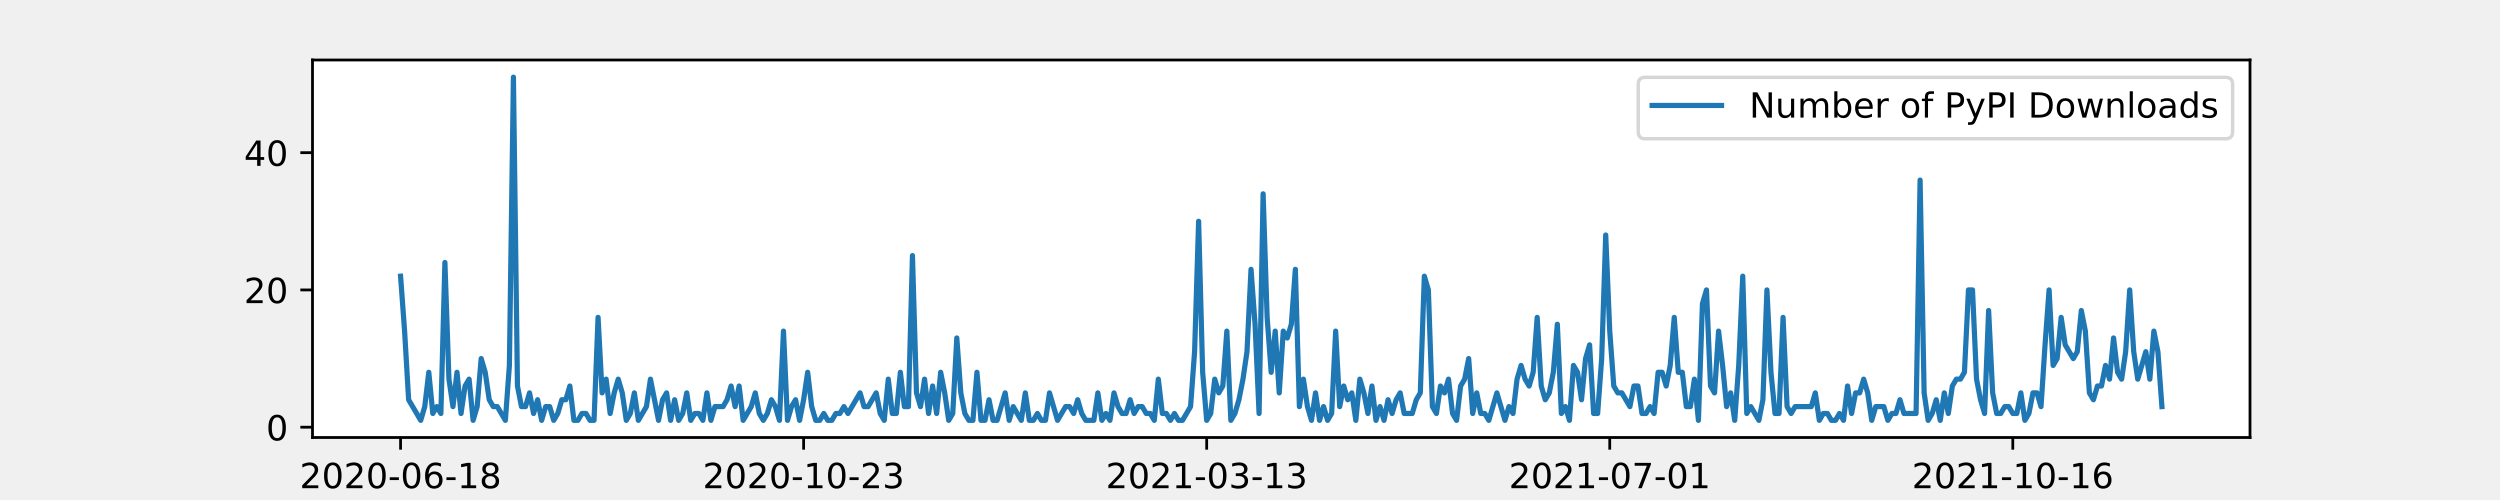
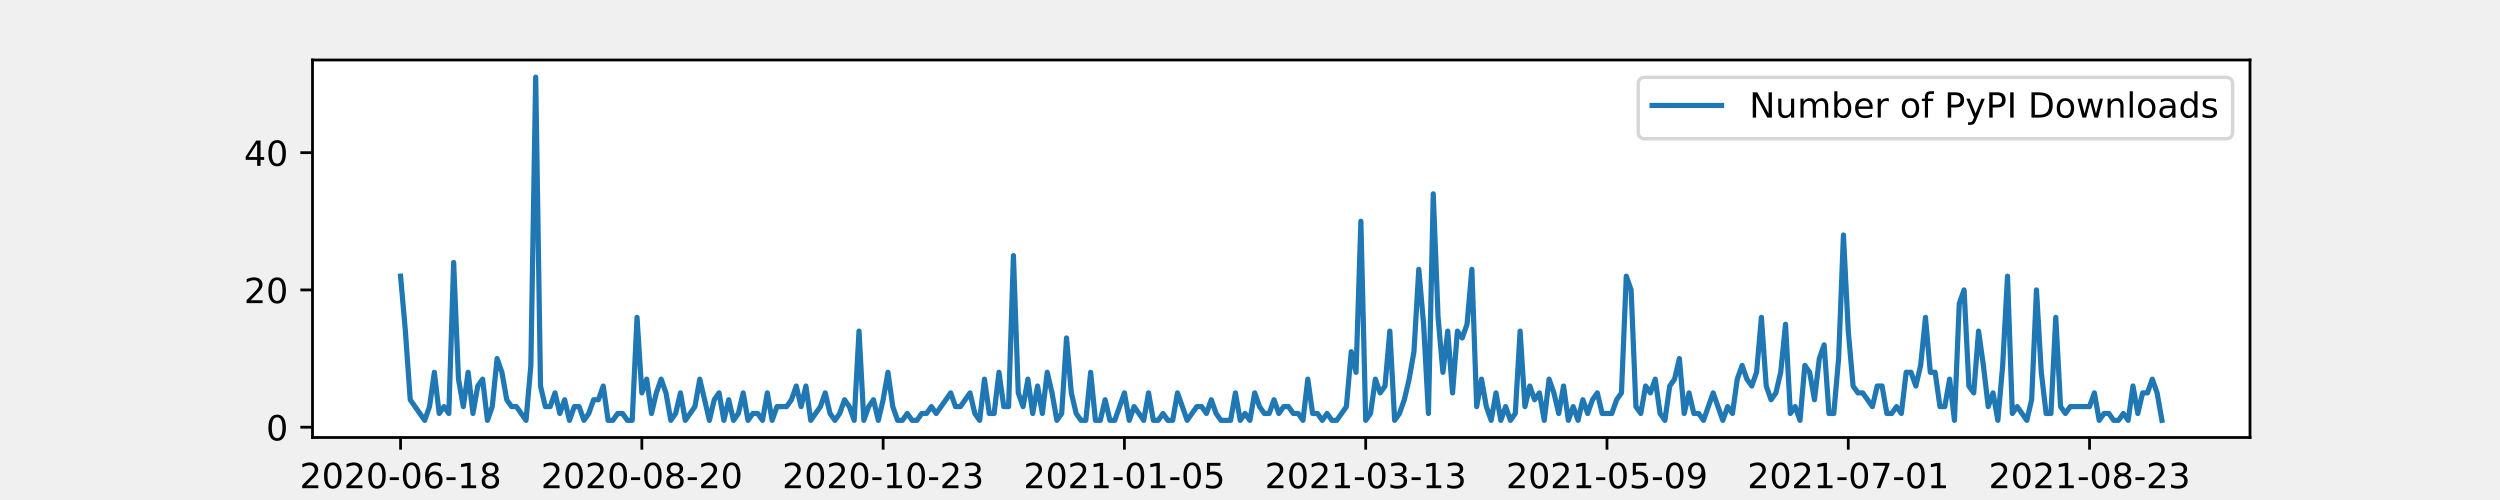
<svg xmlns="http://www.w3.org/2000/svg" xmlns:xlink="http://www.w3.org/1999/xlink" height="144pt" version="1.1" viewBox="0 0 720 144" width="720pt">
  <defs>
    <style type="text/css">*{stroke-linecap:butt;stroke-linejoin:round;}</style>
  </defs>
  <g id="figure_1">
    <g id="patch_1">
      <path d="M 0 144  L 720 144  L 720 0  L 0 0  z " style="fill:none;" />
    </g>
    <g id="axes_1">
      <g id="patch_2">
        <path d="M 90 126  L 648 126  L 648 17.28  L 90 17.28  z " style="fill:#ffffff;" />
      </g>
      <g id="matplotlib.axis_1">
        <g id="xtick_1">
          <g id="line2d_1">
            <defs>
-               <path d="M 0 0  L 0 3.5  " id="m36c67f2d7d" style="stroke:#000000;stroke-width:0.8;" />
+               <path d="M 0 0  L 0 3.5  " id="mcbcae4a09f" style="stroke:#000000;stroke-width:0.8;" />
            </defs>
            <g>
-               <use style="stroke:#000000;stroke-width:0.8;" x="115.364" xlink:href="#m36c67f2d7d" y="126" />
+               <use style="stroke:#000000;stroke-width:0.8;" x="115.364" xlink:href="#mcbcae4a09f" y="126" />
            </g>
          </g>
          <g id="text_1">
            <g transform="translate(86.30582 140.5984)scale(0.1 -0.1)">
              <defs>
                <path d="M 1228 531  L 3431 531  L 3431 0  L 469 0  L 469 531  Q 828 903 1448 1529  Q 2069 2156 2228 2338  Q 2531 2678 2651 2914  Q 2772 3150 2772 3378  Q 2772 3750 2511 3984  Q 2250 4219 1831 4219  Q 1534 4219 1204 4116  Q 875 4013 500 3803  L 500 4441  Q 881 4594 1212 4672  Q 1544 4750 1819 4750  Q 2544 4750 2975 4387  Q 3406 4025 3406 3419  Q 3406 3131 3298 2873  Q 3191 2616 2906 2266  Q 2828 2175 2409 1742  Q 1991 1309 1228 531  z " id="DejaVuSans-32" transform="scale(0.015625)" />
                <path d="M 2034 4250  Q 1547 4250 1301 3770  Q 1056 3291 1056 2328  Q 1056 1369 1301 889  Q 1547 409 2034 409  Q 2525 409 2770 889  Q 3016 1369 3016 2328  Q 3016 3291 2770 3770  Q 2525 4250 2034 4250  z M 2034 4750  Q 2819 4750 3233 4129  Q 3647 3509 3647 2328  Q 3647 1150 3233 529  Q 2819 -91 2034 -91  Q 1250 -91 836 529  Q 422 1150 422 2328  Q 422 3509 836 4129  Q 1250 4750 2034 4750  z " id="DejaVuSans-30" transform="scale(0.015625)" />
                <path d="M 313 2009  L 1997 2009  L 1997 1497  L 313 1497  L 313 2009  z " id="DejaVuSans-2d" transform="scale(0.015625)" />
                <path d="M 2113 2584  Q 1688 2584 1439 2293  Q 1191 2003 1191 1497  Q 1191 994 1439 701  Q 1688 409 2113 409  Q 2538 409 2786 701  Q 3034 994 3034 1497  Q 3034 2003 2786 2293  Q 2538 2584 2113 2584  z M 3366 4563  L 3366 3988  Q 3128 4100 2886 4159  Q 2644 4219 2406 4219  Q 1781 4219 1451 3797  Q 1122 3375 1075 2522  Q 1259 2794 1537 2939  Q 1816 3084 2150 3084  Q 2853 3084 3261 2657  Q 3669 2231 3669 1497  Q 3669 778 3244 343  Q 2819 -91 2113 -91  Q 1303 -91 875 529  Q 447 1150 447 2328  Q 447 3434 972 4092  Q 1497 4750 2381 4750  Q 2619 4750 2861 4703  Q 3103 4656 3366 4563  z " id="DejaVuSans-36" transform="scale(0.015625)" />
                <path d="M 794 531  L 1825 531  L 1825 4091  L 703 3866  L 703 4441  L 1819 4666  L 2450 4666  L 2450 531  L 3481 531  L 3481 0  L 794 0  L 794 531  z " id="DejaVuSans-31" transform="scale(0.015625)" />
                <path d="M 2034 2216  Q 1584 2216 1326 1975  Q 1069 1734 1069 1313  Q 1069 891 1326 650  Q 1584 409 2034 409  Q 2484 409 2743 651  Q 3003 894 3003 1313  Q 3003 1734 2745 1975  Q 2488 2216 2034 2216  z M 1403 2484  Q 997 2584 770 2862  Q 544 3141 544 3541  Q 544 4100 942 4425  Q 1341 4750 2034 4750  Q 2731 4750 3128 4425  Q 3525 4100 3525 3541  Q 3525 3141 3298 2862  Q 3072 2584 2669 2484  Q 3125 2378 3379 2068  Q 3634 1759 3634 1313  Q 3634 634 3220 271  Q 2806 -91 2034 -91  Q 1263 -91 848 271  Q 434 634 434 1313  Q 434 1759 690 2068  Q 947 2378 1403 2484  z M 1172 3481  Q 1172 3119 1398 2916  Q 1625 2713 2034 2713  Q 2441 2713 2670 2916  Q 2900 3119 2900 3481  Q 2900 3844 2670 4047  Q 2441 4250 2034 4250  Q 1625 4250 1398 4047  Q 1172 3844 1172 3481  z " id="DejaVuSans-38" transform="scale(0.015625)" />
              </defs>
              <use xlink:href="#DejaVuSans-32" />
              <use x="63.623" xlink:href="#DejaVuSans-30" />
              <use x="127.246" xlink:href="#DejaVuSans-32" />
              <use x="190.869" xlink:href="#DejaVuSans-30" />
              <use x="254.492" xlink:href="#DejaVuSans-2d" />
              <use x="290.576" xlink:href="#DejaVuSans-30" />
              <use x="354.199" xlink:href="#DejaVuSans-36" />
              <use x="417.822" xlink:href="#DejaVuSans-2d" />
              <use x="453.906" xlink:href="#DejaVuSans-31" />
              <use x="517.529" xlink:href="#DejaVuSans-38" />
            </g>
          </g>
        </g>
        <g id="xtick_2">
          <g id="line2d_2">
            <g>
-               <use style="stroke:#000000;stroke-width:0.8;" x="231.444" xlink:href="#m36c67f2d7d" y="126" />
+               <use style="stroke:#000000;stroke-width:0.8;" x="184.853" xlink:href="#mcbcae4a09f" y="126" />
            </g>
          </g>
          <g id="text_2">
-             <g transform="translate(202.3865 140.5984)scale(0.1 -0.1)">
+             <g transform="translate(155.7952 140.5984)scale(0.1 -0.1)">
+               <use xlink:href="#DejaVuSans-32" />
+               <use x="63.623" xlink:href="#DejaVuSans-30" />
+               <use x="127.246" xlink:href="#DejaVuSans-32" />
+               <use x="190.869" xlink:href="#DejaVuSans-30" />
+               <use x="254.492" xlink:href="#DejaVuSans-2d" />
+               <use x="290.576" xlink:href="#DejaVuSans-30" />
+               <use x="354.199" xlink:href="#DejaVuSans-38" />
+               <use x="417.822" xlink:href="#DejaVuSans-2d" />
+               <use x="453.906" xlink:href="#DejaVuSans-32" />
+               <use x="517.529" xlink:href="#DejaVuSans-30" />
+             </g>
+           </g>
+         </g>
+         <g id="xtick_3">
+           <g id="line2d_3">
+             <g>
+               <use style="stroke:#000000;stroke-width:0.8;" x="254.342" xlink:href="#mcbcae4a09f" y="126" />
+             </g>
+           </g>
+           <g id="text_3">
+             <g transform="translate(225.2847 140.5984)scale(0.1 -0.1)">
              <defs>
                <path d="M 2597 2516  Q 3050 2419 3304 2112  Q 3559 1806 3559 1356  Q 3559 666 3084 287  Q 2609 -91 1734 -91  Q 1441 -91 1130 -33  Q 819 25 488 141  L 488 750  Q 750 597 1062 519  Q 1375 441 1716 441  Q 2309 441 2620 675  Q 2931 909 2931 1356  Q 2931 1769 2642 2001  Q 2353 2234 1838 2234  L 1294 2234  L 1294 2753  L 1863 2753  Q 2328 2753 2575 2939  Q 2822 3125 2822 3475  Q 2822 3834 2567 4026  Q 2313 4219 1838 4219  Q 1578 4219 1281 4162  Q 984 4106 628 3988  L 628 4550  Q 988 4650 1302 4700  Q 1616 4750 1894 4750  Q 2613 4750 3031 4423  Q 3450 4097 3450 3541  Q 3450 3153 3228 2886  Q 3006 2619 2597 2516  z " id="DejaVuSans-33" transform="scale(0.015625)" />
              </defs>
              <use xlink:href="#DejaVuSans-32" />
              <use x="63.623" xlink:href="#DejaVuSans-30" />
              <use x="127.246" xlink:href="#DejaVuSans-32" />
              <use x="190.869" xlink:href="#DejaVuSans-30" />
              <use x="254.492" xlink:href="#DejaVuSans-2d" />
              <use x="290.576" xlink:href="#DejaVuSans-31" />
              <use x="354.199" xlink:href="#DejaVuSans-30" />
              <use x="417.822" xlink:href="#DejaVuSans-2d" />
              <use x="453.906" xlink:href="#DejaVuSans-32" />
              <use x="517.529" xlink:href="#DejaVuSans-33" />
            </g>
          </g>
        </g>
-         <g id="xtick_3">
-           <g id="line2d_3">
-             <g>
-               <use style="stroke:#000000;stroke-width:0.8;" x="347.525" xlink:href="#m36c67f2d7d" y="126" />
-             </g>
-           </g>
-           <g id="text_3">
-             <g transform="translate(318.4673 140.5984)scale(0.1 -0.1)">
+         <g id="xtick_4">
+           <g id="line2d_4">
+             <g>
+               <use style="stroke:#000000;stroke-width:0.8;" x="323.832" xlink:href="#mcbcae4a09f" y="126" />
+             </g>
+           </g>
+           <g id="text_4">
+             <g transform="translate(294.7741 140.5984)scale(0.1 -0.1)">
+               <defs>
+                 <path d="M 691 4666  L 3169 4666  L 3169 4134  L 1269 4134  L 1269 2991  Q 1406 3038 1543 3061  Q 1681 3084 1819 3084  Q 2600 3084 3056 2656  Q 3513 2228 3513 1497  Q 3513 744 3044 326  Q 2575 -91 1722 -91  Q 1428 -91 1123 -41  Q 819 9 494 109  L 494 744  Q 775 591 1075 516  Q 1375 441 1709 441  Q 2250 441 2565 725  Q 2881 1009 2881 1497  Q 2881 1984 2565 2268  Q 2250 2553 1709 2553  Q 1456 2553 1204 2497  Q 953 2441 691 2322  L 691 4666  z " id="DejaVuSans-35" transform="scale(0.015625)" />
+               </defs>
+               <use xlink:href="#DejaVuSans-32" />
+               <use x="63.623" xlink:href="#DejaVuSans-30" />
+               <use x="127.246" xlink:href="#DejaVuSans-32" />
+               <use x="190.869" xlink:href="#DejaVuSans-31" />
+               <use x="254.492" xlink:href="#DejaVuSans-2d" />
+               <use x="290.576" xlink:href="#DejaVuSans-30" />
+               <use x="354.199" xlink:href="#DejaVuSans-31" />
+               <use x="417.822" xlink:href="#DejaVuSans-2d" />
+               <use x="453.906" xlink:href="#DejaVuSans-30" />
+               <use x="517.529" xlink:href="#DejaVuSans-35" />
+             </g>
+           </g>
+         </g>
+         <g id="xtick_5">
+           <g id="line2d_5">
+             <g>
+               <use style="stroke:#000000;stroke-width:0.8;" x="393.321" xlink:href="#mcbcae4a09f" y="126" />
+             </g>
+           </g>
+           <g id="text_5">
+             <g transform="translate(364.2635 140.5984)scale(0.1 -0.1)">
              <use xlink:href="#DejaVuSans-32" />
              <use x="63.623" xlink:href="#DejaVuSans-30" />
              <use x="127.246" xlink:href="#DejaVuSans-32" />
              <use x="190.869" xlink:href="#DejaVuSans-31" />
              <use x="254.492" xlink:href="#DejaVuSans-2d" />
              <use x="290.576" xlink:href="#DejaVuSans-30" />
              <use x="354.199" xlink:href="#DejaVuSans-33" />
              <use x="417.822" xlink:href="#DejaVuSans-2d" />
              <use x="453.906" xlink:href="#DejaVuSans-31" />
              <use x="517.529" xlink:href="#DejaVuSans-33" />
            </g>
          </g>
        </g>
-         <g id="xtick_4">
-           <g id="line2d_4">
-             <g>
-               <use style="stroke:#000000;stroke-width:0.8;" x="463.606" xlink:href="#m36c67f2d7d" y="126" />
-             </g>
-           </g>
-           <g id="text_4">
-             <g transform="translate(434.548 140.5984)scale(0.1 -0.1)">
+         <g id="xtick_6">
+           <g id="line2d_6">
+             <g>
+               <use style="stroke:#000000;stroke-width:0.8;" x="462.811" xlink:href="#mcbcae4a09f" y="126" />
+             </g>
+           </g>
+           <g id="text_6">
+             <g transform="translate(433.7529 140.5984)scale(0.1 -0.1)">
+               <defs>
+                 <path d="M 703 97  L 703 672  Q 941 559 1184 500  Q 1428 441 1663 441  Q 2288 441 2617 861  Q 2947 1281 2994 2138  Q 2813 1869 2534 1725  Q 2256 1581 1919 1581  Q 1219 1581 811 2004  Q 403 2428 403 3163  Q 403 3881 828 4315  Q 1253 4750 1959 4750  Q 2769 4750 3195 4129  Q 3622 3509 3622 2328  Q 3622 1225 3098 567  Q 2575 -91 1691 -91  Q 1453 -91 1209 -44  Q 966 3 703 97  z M 1959 2075  Q 2384 2075 2632 2365  Q 2881 2656 2881 3163  Q 2881 3666 2632 3958  Q 2384 4250 1959 4250  Q 1534 4250 1286 3958  Q 1038 3666 1038 3163  Q 1038 2656 1286 2365  Q 1534 2075 1959 2075  z " id="DejaVuSans-39" transform="scale(0.015625)" />
+               </defs>
+               <use xlink:href="#DejaVuSans-32" />
+               <use x="63.623" xlink:href="#DejaVuSans-30" />
+               <use x="127.246" xlink:href="#DejaVuSans-32" />
+               <use x="190.869" xlink:href="#DejaVuSans-31" />
+               <use x="254.492" xlink:href="#DejaVuSans-2d" />
+               <use x="290.576" xlink:href="#DejaVuSans-30" />
+               <use x="354.199" xlink:href="#DejaVuSans-35" />
+               <use x="417.822" xlink:href="#DejaVuSans-2d" />
+               <use x="453.906" xlink:href="#DejaVuSans-30" />
+               <use x="517.529" xlink:href="#DejaVuSans-39" />
+             </g>
+           </g>
+         </g>
+         <g id="xtick_7">
+           <g id="line2d_7">
+             <g>
+               <use style="stroke:#000000;stroke-width:0.8;" x="532.3" xlink:href="#mcbcae4a09f" y="126" />
+             </g>
+           </g>
+           <g id="text_7">
+             <g transform="translate(503.2423 140.5984)scale(0.1 -0.1)">
              <defs>
                <path d="M 525 4666  L 3525 4666  L 3525 4397  L 1831 0  L 1172 0  L 2766 4134  L 525 4134  L 525 4666  z " id="DejaVuSans-37" transform="scale(0.015625)" />
              </defs>
              <use xlink:href="#DejaVuSans-32" />
              <use x="63.623" xlink:href="#DejaVuSans-30" />
              <use x="127.246" xlink:href="#DejaVuSans-32" />
              <use x="190.869" xlink:href="#DejaVuSans-31" />
              <use x="254.492" xlink:href="#DejaVuSans-2d" />
              <use x="290.576" xlink:href="#DejaVuSans-30" />
              <use x="354.199" xlink:href="#DejaVuSans-37" />
              <use x="417.822" xlink:href="#DejaVuSans-2d" />
              <use x="453.906" xlink:href="#DejaVuSans-30" />
              <use x="517.529" xlink:href="#DejaVuSans-31" />
            </g>
          </g>
        </g>
-         <g id="xtick_5">
-           <g id="line2d_5">
-             <g>
-               <use style="stroke:#000000;stroke-width:0.8;" x="579.686" xlink:href="#m36c67f2d7d" y="126" />
-             </g>
-           </g>
-           <g id="text_5">
-             <g transform="translate(550.6287 140.5984)scale(0.1 -0.1)">
-               <use xlink:href="#DejaVuSans-32" />
-               <use x="63.623" xlink:href="#DejaVuSans-30" />
-               <use x="127.246" xlink:href="#DejaVuSans-32" />
-               <use x="190.869" xlink:href="#DejaVuSans-31" />
-               <use x="254.492" xlink:href="#DejaVuSans-2d" />
-               <use x="290.576" xlink:href="#DejaVuSans-31" />
-               <use x="354.199" xlink:href="#DejaVuSans-30" />
-               <use x="417.822" xlink:href="#DejaVuSans-2d" />
-               <use x="453.906" xlink:href="#DejaVuSans-31" />
-               <use x="517.529" xlink:href="#DejaVuSans-36" />
-             </g>
-           </g>
-         </g>
-         <g id="text_6">
+         <g id="xtick_8">
+           <g id="line2d_8">
+             <g>
+               <use style="stroke:#000000;stroke-width:0.8;" x="601.79" xlink:href="#mcbcae4a09f" y="126" />
+             </g>
+           </g>
+           <g id="text_8">
+             <g transform="translate(572.7317 140.5984)scale(0.1 -0.1)">
+               <use xlink:href="#DejaVuSans-32" />
+               <use x="63.623" xlink:href="#DejaVuSans-30" />
+               <use x="127.246" xlink:href="#DejaVuSans-32" />
+               <use x="190.869" xlink:href="#DejaVuSans-31" />
+               <use x="254.492" xlink:href="#DejaVuSans-2d" />
+               <use x="290.576" xlink:href="#DejaVuSans-30" />
+               <use x="354.199" xlink:href="#DejaVuSans-38" />
+               <use x="417.822" xlink:href="#DejaVuSans-2d" />
+               <use x="453.906" xlink:href="#DejaVuSans-32" />
+               <use x="517.529" xlink:href="#DejaVuSans-33" />
+             </g>
+           </g>
+         </g>
+         <g id="text_9">
          <g transform="translate(357.725 154.2766)scale(0.1 -0.1)">
            <defs>
              <path d="M 2906 2969  L 2906 4863  L 3481 4863  L 3481 0  L 2906 0  L 2906 525  Q 2725 213 2448 61  Q 2172 -91 1784 -91  Q 1150 -91 751 415  Q 353 922 353 1747  Q 353 2572 751 3078  Q 1150 3584 1784 3584  Q 2172 3584 2448 3432  Q 2725 3281 2906 2969  z M 947 1747  Q 947 1113 1208 752  Q 1469 391 1925 391  Q 2381 391 2643 752  Q 2906 1113 2906 1747  Q 2906 2381 2643 2742  Q 2381 3103 1925 3103  Q 1469 3103 1208 2742  Q 947 2381 947 1747  z " id="DejaVuSans-64" transform="scale(0.015625)" />
              <path d="M 2194 1759  Q 1497 1759 1228 1600  Q 959 1441 959 1056  Q 959 750 1161 570  Q 1363 391 1709 391  Q 2188 391 2477 730  Q 2766 1069 2766 1631  L 2766 1759  L 2194 1759  z M 3341 1997  L 3341 0  L 2766 0  L 2766 531  Q 2569 213 2275 61  Q 1981 -91 1556 -91  Q 1019 -91 701 211  Q 384 513 384 1019  Q 384 1609 779 1909  Q 1175 2209 1959 2209  L 2766 2209  L 2766 2266  Q 2766 2663 2505 2880  Q 2244 3097 1772 3097  Q 1472 3097 1187 3025  Q 903 2953 641 2809  L 641 3341  Q 956 3463 1253 3523  Q 1550 3584 1831 3584  Q 2591 3584 2966 3190  Q 3341 2797 3341 1997  z " id="DejaVuSans-61" transform="scale(0.015625)" />
              <path d="M 1172 4494  L 1172 3500  L 2356 3500  L 2356 3053  L 1172 3053  L 1172 1153  Q 1172 725 1289 603  Q 1406 481 1766 481  L 2356 481  L 2356 0  L 1766 0  Q 1100 0 847 248  Q 594 497 594 1153  L 594 3053  L 172 3053  L 172 3500  L 594 3500  L 594 4494  L 1172 4494  z " id="DejaVuSans-74" transform="scale(0.015625)" />
              <path d="M 3597 1894  L 3597 1613  L 953 1613  Q 991 1019 1311 708  Q 1631 397 2203 397  Q 2534 397 2845 478  Q 3156 559 3463 722  L 3463 178  Q 3153 47 2828 -22  Q 2503 -91 2169 -91  Q 1331 -91 842 396  Q 353 884 353 1716  Q 353 2575 817 3079  Q 1281 3584 2069 3584  Q 2775 3584 3186 3129  Q 3597 2675 3597 1894  z M 3022 2063  Q 3016 2534 2758 2815  Q 2500 3097 2075 3097  Q 1594 3097 1305 2825  Q 1016 2553 972 2059  L 3022 2063  z " id="DejaVuSans-65" transform="scale(0.015625)" />
            </defs>
            <use xlink:href="#DejaVuSans-64" />
            <use x="63.477" xlink:href="#DejaVuSans-61" />
            <use x="124.756" xlink:href="#DejaVuSans-74" />
            <use x="163.965" xlink:href="#DejaVuSans-65" />
          </g>
        </g>
      </g>
      <g id="matplotlib.axis_2">
        <g id="ytick_1">
-           <g id="line2d_6">
+           <g id="line2d_9">
            <defs>
-               <path d="M 0 0  L -3.5 0  " id="m4d4bbb9d99" style="stroke:#000000;stroke-width:0.8;" />
+               <path d="M 0 0  L -3.5 0  " id="m8fd469e176" style="stroke:#000000;stroke-width:0.8;" />
            </defs>
            <g>
-               <use style="stroke:#000000;stroke-width:0.8;" x="90" xlink:href="#m4d4bbb9d99" y="123.035" />
-             </g>
-           </g>
-           <g id="text_7">
+               <use style="stroke:#000000;stroke-width:0.8;" x="90" xlink:href="#m8fd469e176" y="123.035" />
+             </g>
+           </g>
+           <g id="text_10">
            <g transform="translate(76.6375 126.8341)scale(0.1 -0.1)">
              <use xlink:href="#DejaVuSans-30" />
            </g>
          </g>
        </g>
        <g id="ytick_2">
-           <g id="line2d_7">
-             <g>
-               <use style="stroke:#000000;stroke-width:0.8;" x="90" xlink:href="#m4d4bbb9d99" y="83.5" />
-             </g>
-           </g>
-           <g id="text_8">
+           <g id="line2d_10">
+             <g>
+               <use style="stroke:#000000;stroke-width:0.8;" x="90" xlink:href="#m8fd469e176" y="83.5" />
+             </g>
+           </g>
+           <g id="text_11">
            <g transform="translate(70.275 87.29958)scale(0.1 -0.1)">
              <use xlink:href="#DejaVuSans-32" />
              <use x="63.623" xlink:href="#DejaVuSans-30" />
            </g>
          </g>
        </g>
        <g id="ytick_3">
-           <g id="line2d_8">
-             <g>
-               <use style="stroke:#000000;stroke-width:0.8;" x="90" xlink:href="#m4d4bbb9d99" y="43.966" />
-             </g>
-           </g>
-           <g id="text_9">
+           <g id="line2d_11">
+             <g>
+               <use style="stroke:#000000;stroke-width:0.8;" x="90" xlink:href="#m8fd469e176" y="43.966" />
+             </g>
+           </g>
+           <g id="text_12">
            <g transform="translate(70.275 47.76504)scale(0.1 -0.1)">
              <defs>
                <path d="M 2419 4116  L 825 1625  L 2419 1625  L 2419 4116  z M 2253 4666  L 3047 4666  L 3047 1625  L 3713 1625  L 3713 1100  L 3047 1100  L 3047 0  L 2419 0  L 2419 1100  L 313 1100  L 313 1709  L 2253 4666  z " id="DejaVuSans-34" transform="scale(0.015625)" />
              </defs>
              <use xlink:href="#DejaVuSans-34" />
              <use x="63.623" xlink:href="#DejaVuSans-30" />
            </g>
          </g>
        </g>
      </g>
-       <g id="line2d_9">
-         <path clip-path="url(#p6d9ac7809e)" d="M 115.364 79.547  L 116.524 95.361  L 117.685 115.128  L 121.168 121.058  L 122.328 117.105  L 123.489 107.221  L 124.65 119.081  L 125.811 117.105  L 126.972 119.081  L 128.133 75.593  L 129.293 109.198  L 130.454 117.105  L 131.615 107.221  L 132.776 119.081  L 133.937 111.175  L 135.097 109.198  L 136.258 121.058  L 137.419 117.105  L 138.58 103.268  L 139.741 107.221  L 140.901 115.128  L 142.062 117.105  L 143.223 117.105  L 145.545 121.058  L 146.705 105.244  L 147.866 22.222  L 149.027 111.175  L 150.188 117.105  L 151.349 117.105  L 152.509 113.151  L 153.67 119.081  L 154.831 115.128  L 155.992 121.058  L 157.153 117.105  L 158.314 117.105  L 159.474 121.058  L 160.635 119.081  L 161.796 115.128  L 162.957 115.128  L 164.118 111.175  L 165.278 121.058  L 166.439 121.058  L 167.6 119.081  L 168.761 119.081  L 169.922 121.058  L 171.082 121.058  L 172.243 91.407  L 173.404 113.151  L 174.565 109.198  L 175.726 119.081  L 176.886 113.151  L 178.047 109.198  L 179.208 113.151  L 180.369 121.058  L 181.53 119.081  L 182.69 113.151  L 183.851 121.058  L 186.173 117.105  L 187.334 109.198  L 189.655 121.058  L 190.816 115.128  L 191.977 113.151  L 193.138 121.058  L 194.299 115.128  L 195.459 121.058  L 196.62 119.081  L 197.781 113.151  L 198.942 121.058  L 200.103 119.081  L 201.263 119.081  L 202.424 121.058  L 203.585 113.151  L 204.746 121.058  L 205.907 117.105  L 208.228 117.105  L 209.389 115.128  L 210.55 111.175  L 211.711 117.105  L 212.871 111.175  L 214.032 121.058  L 216.354 117.105  L 217.515 113.151  L 218.675 119.081  L 219.836 121.058  L 220.997 119.081  L 222.158 115.128  L 223.319 117.105  L 224.48 121.058  L 225.64 95.361  L 226.801 121.058  L 227.962 117.105  L 229.123 115.128  L 230.284 121.058  L 231.444 115.128  L 232.605 107.221  L 233.766 117.105  L 234.927 121.058  L 236.088 121.058  L 237.248 119.081  L 238.409 121.058  L 239.57 121.058  L 240.731 119.081  L 241.892 119.081  L 243.052 117.105  L 244.213 119.081  L 247.696 113.151  L 248.856 117.105  L 250.017 117.105  L 252.339 113.151  L 253.5 119.081  L 254.66 121.058  L 255.821 109.198  L 256.982 119.081  L 258.143 119.081  L 259.304 107.221  L 260.465 117.105  L 261.625 117.105  L 262.786 73.617  L 263.947 113.151  L 265.108 117.105  L 266.269 109.198  L 267.429 119.081  L 268.59 111.175  L 269.751 119.081  L 270.912 107.221  L 272.073 113.151  L 273.233 121.058  L 274.394 119.081  L 275.555 97.337  L 276.716 113.151  L 277.877 119.081  L 279.037 121.058  L 280.198 121.058  L 281.359 107.221  L 282.52 121.058  L 283.681 121.058  L 284.841 115.128  L 286.002 121.058  L 287.163 121.058  L 289.485 113.151  L 290.646 121.058  L 291.806 117.105  L 294.128 121.058  L 295.289 113.151  L 296.45 121.058  L 297.61 121.058  L 298.771 119.081  L 299.932 121.058  L 301.093 121.058  L 302.254 113.151  L 304.575 121.058  L 306.897 117.105  L 308.058 117.105  L 309.218 119.081  L 310.379 115.128  L 311.54 119.081  L 312.701 121.058  L 315.022 121.058  L 316.183 113.151  L 317.344 121.058  L 318.505 119.081  L 319.666 121.058  L 320.827 113.151  L 321.987 117.105  L 323.148 119.081  L 324.309 119.081  L 325.47 115.128  L 326.631 119.081  L 327.791 117.105  L 328.952 117.105  L 330.113 119.081  L 331.274 119.081  L 332.435 121.058  L 333.595 109.198  L 334.756 119.081  L 335.917 119.081  L 337.078 121.058  L 338.239 119.081  L 339.399 121.058  L 340.56 121.058  L 342.882 117.105  L 344.043 101.291  L 345.203 63.733  L 346.364 107.221  L 347.525 121.058  L 348.686 119.081  L 349.847 109.198  L 351.007 113.151  L 352.168 111.175  L 353.329 95.361  L 354.49 121.058  L 355.651 119.081  L 356.812 115.128  L 357.972 109.198  L 359.133 101.291  L 360.294 77.57  L 361.455 93.384  L 362.616 119.081  L 363.776 55.826  L 364.937 91.407  L 366.098 107.221  L 367.259 95.361  L 368.42 113.151  L 369.58 95.361  L 370.741 97.337  L 371.902 93.384  L 373.063 77.57  L 374.224 117.105  L 375.384 109.198  L 376.545 117.105  L 377.706 121.058  L 378.867 113.151  L 380.028 121.058  L 381.188 117.105  L 382.349 121.058  L 383.51 119.081  L 384.671 95.361  L 385.832 117.105  L 386.993 111.175  L 388.153 115.128  L 389.314 113.151  L 390.475 121.058  L 391.636 109.198  L 392.797 113.151  L 393.957 119.081  L 395.118 111.175  L 396.279 121.058  L 397.44 117.105  L 398.601 121.058  L 399.761 115.128  L 400.922 119.081  L 402.083 115.128  L 403.244 113.151  L 404.405 119.081  L 406.726 119.081  L 407.887 115.128  L 409.048 113.151  L 410.209 79.547  L 411.369 83.5  L 412.53 117.105  L 413.691 119.081  L 414.852 111.175  L 416.013 113.151  L 417.173 109.198  L 418.334 119.081  L 419.495 121.058  L 420.656 111.175  L 421.817 109.198  L 422.978 103.268  L 424.138 119.081  L 425.299 113.151  L 426.46 119.081  L 427.621 119.081  L 428.782 121.058  L 431.103 113.151  L 433.425 121.058  L 434.586 117.105  L 435.746 119.081  L 436.907 109.198  L 438.068 105.244  L 439.229 109.198  L 440.39 111.175  L 441.55 107.221  L 442.711 91.407  L 443.872 111.175  L 445.033 115.128  L 446.194 113.151  L 447.354 107.221  L 448.515 93.384  L 449.676 119.081  L 450.837 117.105  L 451.998 121.058  L 453.159 105.244  L 454.319 107.221  L 455.48 115.128  L 456.641 103.268  L 457.802 99.314  L 458.963 119.081  L 460.123 119.081  L 461.284 103.268  L 462.445 67.687  L 463.606 95.361  L 464.767 111.175  L 465.927 113.151  L 467.088 113.151  L 469.41 117.105  L 470.571 111.175  L 471.731 111.175  L 472.892 119.081  L 474.053 119.081  L 475.214 117.105  L 476.375 119.081  L 477.535 107.221  L 478.696 107.221  L 479.857 111.175  L 481.018 105.244  L 482.179 91.407  L 483.34 107.221  L 484.5 107.221  L 485.661 117.105  L 486.822 117.105  L 487.983 109.198  L 489.144 121.058  L 490.304 87.454  L 491.465 83.5  L 492.626 111.175  L 493.787 113.151  L 494.948 95.361  L 496.108 105.244  L 497.269 117.105  L 498.43 113.151  L 499.591 121.058  L 500.752 105.244  L 501.912 79.547  L 503.073 119.081  L 504.234 117.105  L 506.556 121.058  L 507.716 115.128  L 508.877 83.5  L 510.038 107.221  L 511.199 119.081  L 512.36 119.081  L 513.52 91.407  L 514.681 117.105  L 515.842 119.081  L 517.003 117.105  L 521.646 117.105  L 522.807 113.151  L 523.968 121.058  L 525.129 119.081  L 526.289 119.081  L 527.45 121.058  L 528.611 121.058  L 529.772 119.081  L 530.933 121.058  L 532.093 111.175  L 533.254 119.081  L 534.415 113.151  L 535.576 113.151  L 536.737 109.198  L 537.897 113.151  L 539.058 121.058  L 540.219 117.105  L 542.541 117.105  L 543.701 121.058  L 544.862 119.081  L 546.023 119.081  L 547.184 115.128  L 548.345 119.081  L 551.827 119.081  L 552.988 51.873  L 554.149 113.151  L 555.31 121.058  L 556.47 119.081  L 557.631 115.128  L 558.792 121.058  L 559.953 113.151  L 561.114 119.081  L 562.274 111.175  L 563.435 109.198  L 564.596 109.198  L 565.757 107.221  L 566.918 83.5  L 568.078 83.5  L 569.239 109.198  L 570.4 115.128  L 571.561 119.081  L 572.722 89.431  L 573.882 113.151  L 575.043 119.081  L 576.204 119.081  L 577.365 117.105  L 578.526 117.105  L 579.686 119.081  L 580.847 119.081  L 582.008 113.151  L 583.169 121.058  L 584.33 119.081  L 585.491 113.151  L 586.651 113.151  L 587.812 117.105  L 588.973 99.314  L 590.134 83.5  L 591.295 105.244  L 592.455 103.268  L 593.616 91.407  L 594.777 99.314  L 597.099 103.268  L 598.259 101.291  L 599.42 89.431  L 600.581 95.361  L 601.742 113.151  L 602.903 115.128  L 604.063 111.175  L 605.224 111.175  L 606.385 105.244  L 607.546 109.198  L 608.707 97.337  L 609.867 107.221  L 611.028 109.198  L 612.189 101.291  L 613.35 83.5  L 614.511 101.291  L 615.672 109.198  L 617.993 101.291  L 619.154 109.198  L 620.315 95.361  L 621.476 101.291  L 622.636 117.105  L 622.636 117.105  " style="fill:none;stroke:#1f77b4;stroke-linecap:square;stroke-width:1.5;" />
+       <g id="line2d_12">
+         <path clip-path="url(#pd01abcb56a)" d="M 115.364 79.547  L 116.753 95.361  L 118.143 115.128  L 122.313 121.058  L 123.702 117.105  L 125.092 107.221  L 126.482 119.081  L 127.872 117.105  L 129.262 119.081  L 130.651 75.593  L 132.041 109.198  L 133.431 117.105  L 134.821 107.221  L 136.21 119.081  L 137.6 111.175  L 138.99 109.198  L 140.38 121.058  L 141.77 117.105  L 143.159 103.268  L 144.549 107.221  L 145.939 115.128  L 147.329 117.105  L 148.719 117.105  L 151.498 121.058  L 152.888 105.244  L 154.278 22.222  L 155.667 111.175  L 157.057 117.105  L 158.447 117.105  L 159.837 113.151  L 161.227 119.081  L 162.616 115.128  L 164.006 121.058  L 165.396 117.105  L 166.786 117.105  L 168.176 121.058  L 169.565 119.081  L 170.955 115.128  L 172.345 115.128  L 173.735 111.175  L 175.125 121.058  L 176.514 121.058  L 177.904 119.081  L 179.294 119.081  L 180.684 121.058  L 182.073 121.058  L 183.463 91.407  L 184.853 113.151  L 186.243 109.198  L 187.633 119.081  L 189.022 113.151  L 190.412 109.198  L 191.802 113.151  L 193.192 121.058  L 194.582 119.081  L 195.971 113.151  L 197.361 121.058  L 200.141 117.105  L 201.531 109.198  L 204.31 121.058  L 205.7 115.128  L 207.09 113.151  L 208.479 121.058  L 209.869 115.128  L 211.259 121.058  L 212.649 119.081  L 214.039 113.151  L 215.428 121.058  L 216.818 119.081  L 218.208 119.081  L 219.598 121.058  L 220.988 113.151  L 222.377 121.058  L 223.767 117.105  L 226.547 117.105  L 227.936 115.128  L 229.326 111.175  L 230.716 117.105  L 232.106 111.175  L 233.496 121.058  L 236.275 117.105  L 237.665 113.151  L 239.055 119.081  L 240.445 121.058  L 241.834 119.081  L 243.224 115.128  L 244.614 117.105  L 246.004 121.058  L 247.394 95.361  L 248.783 121.058  L 250.173 117.105  L 251.563 115.128  L 252.953 121.058  L 254.342 115.128  L 255.732 107.221  L 257.122 117.105  L 258.512 121.058  L 259.902 121.058  L 261.291 119.081  L 262.681 121.058  L 264.071 121.058  L 265.461 119.081  L 266.851 119.081  L 268.24 117.105  L 269.63 119.081  L 273.8 113.151  L 275.189 117.105  L 276.579 117.105  L 279.359 113.151  L 280.748 119.081  L 282.138 121.058  L 283.528 109.198  L 284.918 119.081  L 286.308 119.081  L 287.697 107.221  L 289.087 117.105  L 290.477 117.105  L 291.867 73.617  L 293.257 113.151  L 294.646 117.105  L 296.036 109.198  L 297.426 119.081  L 298.816 111.175  L 300.205 119.081  L 301.595 107.221  L 302.985 113.151  L 304.375 121.058  L 305.765 119.081  L 307.154 97.337  L 308.544 113.151  L 309.934 119.081  L 311.324 121.058  L 312.714 121.058  L 314.103 107.221  L 315.493 121.058  L 316.883 121.058  L 318.273 115.128  L 319.663 121.058  L 321.052 121.058  L 323.832 113.151  L 325.222 121.058  L 326.611 117.105  L 329.391 121.058  L 330.781 113.151  L 332.171 121.058  L 333.56 121.058  L 334.95 119.081  L 336.34 121.058  L 337.73 121.058  L 339.12 113.151  L 341.899 121.058  L 344.679 117.105  L 346.068 117.105  L 347.458 119.081  L 348.848 115.128  L 350.238 119.081  L 351.628 121.058  L 354.407 121.058  L 355.797 113.151  L 357.187 121.058  L 358.577 119.081  L 359.966 121.058  L 361.356 113.151  L 362.746 117.105  L 364.136 119.081  L 365.526 119.081  L 366.915 115.128  L 368.305 119.081  L 369.695 117.105  L 371.085 117.105  L 372.474 119.081  L 373.864 119.081  L 375.254 121.058  L 376.644 109.198  L 378.034 119.081  L 379.423 119.081  L 380.813 121.058  L 382.203 119.081  L 383.593 121.058  L 384.983 121.058  L 387.762 117.105  L 389.152 101.291  L 390.542 107.221  L 391.932 63.733  L 393.321 121.058  L 394.711 119.081  L 396.101 109.198  L 397.491 113.151  L 398.88 111.175  L 400.27 95.361  L 401.66 121.058  L 403.05 119.081  L 404.44 115.128  L 405.829 109.198  L 407.219 101.291  L 408.609 77.57  L 409.999 93.384  L 411.389 119.081  L 412.778 55.826  L 414.168 91.407  L 415.558 107.221  L 416.948 95.361  L 418.337 113.151  L 419.727 95.361  L 421.117 97.337  L 422.507 93.384  L 423.897 77.57  L 425.286 117.105  L 426.676 109.198  L 428.066 117.105  L 429.456 121.058  L 430.846 113.151  L 432.235 121.058  L 433.625 117.105  L 435.015 121.058  L 436.405 119.081  L 437.795 95.361  L 439.184 117.105  L 440.574 111.175  L 441.964 115.128  L 443.354 113.151  L 444.743 121.058  L 446.133 109.198  L 447.523 113.151  L 448.913 119.081  L 450.303 111.175  L 451.692 121.058  L 453.082 117.105  L 454.472 121.058  L 455.862 115.128  L 457.252 119.081  L 458.641 115.128  L 460.031 113.151  L 461.421 119.081  L 464.2 119.081  L 465.59 115.128  L 466.98 113.151  L 468.37 79.547  L 469.76 83.5  L 471.149 117.105  L 472.539 119.081  L 473.929 111.175  L 475.319 113.151  L 476.709 109.198  L 478.098 119.081  L 479.488 121.058  L 480.878 111.175  L 482.268 109.198  L 483.658 103.268  L 485.047 119.081  L 486.437 113.151  L 487.827 119.081  L 489.217 119.081  L 490.606 121.058  L 493.386 113.151  L 496.166 121.058  L 497.555 117.105  L 498.945 119.081  L 500.335 109.198  L 501.725 105.244  L 503.115 109.198  L 504.504 111.175  L 505.894 107.221  L 507.284 91.407  L 508.674 111.175  L 510.064 115.128  L 511.453 113.151  L 512.843 107.221  L 514.233 93.384  L 515.623 119.081  L 517.012 117.105  L 518.402 121.058  L 519.792 105.244  L 521.182 107.221  L 522.572 115.128  L 523.961 103.268  L 525.351 99.314  L 526.741 119.081  L 528.131 119.081  L 529.521 103.268  L 530.91 67.687  L 532.3 95.361  L 533.69 111.175  L 535.08 113.151  L 536.469 113.151  L 539.249 117.105  L 540.639 111.175  L 542.029 111.175  L 543.418 119.081  L 544.808 119.081  L 546.198 117.105  L 547.588 119.081  L 548.978 107.221  L 550.367 107.221  L 551.757 111.175  L 553.147 105.244  L 554.537 91.407  L 555.927 107.221  L 557.316 107.221  L 558.706 117.105  L 560.096 117.105  L 561.486 109.198  L 562.875 121.058  L 564.265 87.454  L 565.655 83.5  L 567.045 111.175  L 568.435 113.151  L 569.824 95.361  L 571.214 105.244  L 572.604 117.105  L 573.994 113.151  L 575.384 121.058  L 576.773 105.244  L 578.163 79.547  L 579.553 119.081  L 580.943 117.105  L 583.722 121.058  L 585.112 115.128  L 586.502 83.5  L 587.892 107.221  L 589.281 119.081  L 590.671 119.081  L 592.061 91.407  L 593.451 117.105  L 594.841 119.081  L 596.23 117.105  L 601.79 117.105  L 603.179 113.151  L 604.569 121.058  L 605.959 119.081  L 607.349 119.081  L 608.738 121.058  L 610.128 121.058  L 611.518 119.081  L 612.908 121.058  L 614.298 111.175  L 615.687 119.081  L 617.077 113.151  L 618.467 113.151  L 619.857 109.198  L 621.247 113.151  L 622.636 121.058  L 622.636 121.058  " style="fill:none;stroke:#1f77b4;stroke-linecap:square;stroke-width:1.5;" />
      </g>
      <g id="patch_3">
        <path d="M 90 126  L 90 17.28  " style="fill:none;stroke:#000000;stroke-linecap:square;stroke-linejoin:miter;stroke-width:0.8;" />
      </g>
      <g id="patch_4">
        <path d="M 648 126  L 648 17.28  " style="fill:none;stroke:#000000;stroke-linecap:square;stroke-linejoin:miter;stroke-width:0.8;" />
      </g>
      <g id="patch_5">
        <path d="M 90 126  L 648 126  " style="fill:none;stroke:#000000;stroke-linecap:square;stroke-linejoin:miter;stroke-width:0.8;" />
      </g>
      <g id="patch_6">
        <path d="M 90 17.28  L 648 17.28  " style="fill:none;stroke:#000000;stroke-linecap:square;stroke-linejoin:miter;stroke-width:0.8;" />
      </g>
      <g id="legend_1">
        <g id="patch_7">
          <path d="M 473.809 39.958  L 641 39.958  Q 643 39.958 643 37.958  L 643 24.28  Q 643 22.28 641 22.28  L 473.809 22.28  Q 471.809 22.28 471.809 24.28  L 471.809 37.958  Q 471.809 39.958 473.809 39.958  z " style="fill:#ffffff;opacity:0.8;stroke:#cccccc;stroke-linejoin:miter;" />
        </g>
-         <g id="line2d_10">
+         <g id="line2d_13">
          <path d="M 475.809 30.378  L 495.809 30.378  " style="fill:none;stroke:#1f77b4;stroke-linecap:square;stroke-width:1.5;" />
        </g>
-         <g id="line2d_11" />
-         <g id="text_10">
+         <g id="line2d_14" />
+         <g id="text_13">
          <g transform="translate(503.8094 33.87844)scale(0.1 -0.1)">
            <defs>
              <path d="M 628 4666  L 1478 4666  L 3547 763  L 3547 4666  L 4159 4666  L 4159 0  L 3309 0  L 1241 3903  L 1241 0  L 628 0  L 628 4666  z " id="DejaVuSans-4e" transform="scale(0.015625)" />
              <path d="M 544 1381  L 544 3500  L 1119 3500  L 1119 1403  Q 1119 906 1312 657  Q 1506 409 1894 409  Q 2359 409 2629 706  Q 2900 1003 2900 1516  L 2900 3500  L 3475 3500  L 3475 0  L 2900 0  L 2900 538  Q 2691 219 2414 64  Q 2138 -91 1772 -91  Q 1169 -91 856 284  Q 544 659 544 1381  z M 1991 3584  L 1991 3584  z " id="DejaVuSans-75" transform="scale(0.015625)" />
              <path d="M 3328 2828  Q 3544 3216 3844 3400  Q 4144 3584 4550 3584  Q 5097 3584 5394 3201  Q 5691 2819 5691 2113  L 5691 0  L 5113 0  L 5113 2094  Q 5113 2597 4934 2840  Q 4756 3084 4391 3084  Q 3944 3084 3684 2787  Q 3425 2491 3425 1978  L 3425 0  L 2847 0  L 2847 2094  Q 2847 2600 2669 2842  Q 2491 3084 2119 3084  Q 1678 3084 1418 2786  Q 1159 2488 1159 1978  L 1159 0  L 581 0  L 581 3500  L 1159 3500  L 1159 2956  Q 1356 3278 1631 3431  Q 1906 3584 2284 3584  Q 2666 3584 2933 3390  Q 3200 3197 3328 2828  z " id="DejaVuSans-6d" transform="scale(0.015625)" />
              <path d="M 3116 1747  Q 3116 2381 2855 2742  Q 2594 3103 2138 3103  Q 1681 3103 1420 2742  Q 1159 2381 1159 1747  Q 1159 1113 1420 752  Q 1681 391 2138 391  Q 2594 391 2855 752  Q 3116 1113 3116 1747  z M 1159 2969  Q 1341 3281 1617 3432  Q 1894 3584 2278 3584  Q 2916 3584 3314 3078  Q 3713 2572 3713 1747  Q 3713 922 3314 415  Q 2916 -91 2278 -91  Q 1894 -91 1617 61  Q 1341 213 1159 525  L 1159 0  L 581 0  L 581 4863  L 1159 4863  L 1159 2969  z " id="DejaVuSans-62" transform="scale(0.015625)" />
              <path d="M 2631 2963  Q 2534 3019 2420 3045  Q 2306 3072 2169 3072  Q 1681 3072 1420 2755  Q 1159 2438 1159 1844  L 1159 0  L 581 0  L 581 3500  L 1159 3500  L 1159 2956  Q 1341 3275 1631 3429  Q 1922 3584 2338 3584  Q 2397 3584 2469 3576  Q 2541 3569 2628 3553  L 2631 2963  z " id="DejaVuSans-72" transform="scale(0.015625)" />
              <path id="DejaVuSans-20" transform="scale(0.015625)" />
              <path d="M 1959 3097  Q 1497 3097 1228 2736  Q 959 2375 959 1747  Q 959 1119 1226 758  Q 1494 397 1959 397  Q 2419 397 2687 759  Q 2956 1122 2956 1747  Q 2956 2369 2687 2733  Q 2419 3097 1959 3097  z M 1959 3584  Q 2709 3584 3137 3096  Q 3566 2609 3566 1747  Q 3566 888 3137 398  Q 2709 -91 1959 -91  Q 1206 -91 779 398  Q 353 888 353 1747  Q 353 2609 779 3096  Q 1206 3584 1959 3584  z " id="DejaVuSans-6f" transform="scale(0.015625)" />
              <path d="M 2375 4863  L 2375 4384  L 1825 4384  Q 1516 4384 1395 4259  Q 1275 4134 1275 3809  L 1275 3500  L 2222 3500  L 2222 3053  L 1275 3053  L 1275 0  L 697 0  L 697 3053  L 147 3053  L 147 3500  L 697 3500  L 697 3744  Q 697 4328 969 4595  Q 1241 4863 1831 4863  L 2375 4863  z " id="DejaVuSans-66" transform="scale(0.015625)" />
              <path d="M 1259 4147  L 1259 2394  L 2053 2394  Q 2494 2394 2734 2622  Q 2975 2850 2975 3272  Q 2975 3691 2734 3919  Q 2494 4147 2053 4147  L 1259 4147  z M 628 4666  L 2053 4666  Q 2838 4666 3239 4311  Q 3641 3956 3641 3272  Q 3641 2581 3239 2228  Q 2838 1875 2053 1875  L 1259 1875  L 1259 0  L 628 0  L 628 4666  z " id="DejaVuSans-50" transform="scale(0.015625)" />
              <path d="M 2059 -325  Q 1816 -950 1584 -1140  Q 1353 -1331 966 -1331  L 506 -1331  L 506 -850  L 844 -850  Q 1081 -850 1212 -737  Q 1344 -625 1503 -206  L 1606 56  L 191 3500  L 800 3500  L 1894 763  L 2988 3500  L 3597 3500  L 2059 -325  z " id="DejaVuSans-79" transform="scale(0.015625)" />
              <path d="M 628 4666  L 1259 4666  L 1259 0  L 628 0  L 628 4666  z " id="DejaVuSans-49" transform="scale(0.015625)" />
              <path d="M 1259 4147  L 1259 519  L 2022 519  Q 2988 519 3436 956  Q 3884 1394 3884 2338  Q 3884 3275 3436 3711  Q 2988 4147 2022 4147  L 1259 4147  z M 628 4666  L 1925 4666  Q 3281 4666 3915 4102  Q 4550 3538 4550 2338  Q 4550 1131 3912 565  Q 3275 0 1925 0  L 628 0  L 628 4666  z " id="DejaVuSans-44" transform="scale(0.015625)" />
              <path d="M 269 3500  L 844 3500  L 1563 769  L 2278 3500  L 2956 3500  L 3675 769  L 4391 3500  L 4966 3500  L 4050 0  L 3372 0  L 2619 2869  L 1863 0  L 1184 0  L 269 3500  z " id="DejaVuSans-77" transform="scale(0.015625)" />
              <path d="M 3513 2113  L 3513 0  L 2938 0  L 2938 2094  Q 2938 2591 2744 2837  Q 2550 3084 2163 3084  Q 1697 3084 1428 2787  Q 1159 2491 1159 1978  L 1159 0  L 581 0  L 581 3500  L 1159 3500  L 1159 2956  Q 1366 3272 1645 3428  Q 1925 3584 2291 3584  Q 2894 3584 3203 3211  Q 3513 2838 3513 2113  z " id="DejaVuSans-6e" transform="scale(0.015625)" />
              <path d="M 603 4863  L 1178 4863  L 1178 0  L 603 0  L 603 4863  z " id="DejaVuSans-6c" transform="scale(0.015625)" />
              <path d="M 2834 3397  L 2834 2853  Q 2591 2978 2328 3040  Q 2066 3103 1784 3103  Q 1356 3103 1142 2972  Q 928 2841 928 2578  Q 928 2378 1081 2264  Q 1234 2150 1697 2047  L 1894 2003  Q 2506 1872 2764 1633  Q 3022 1394 3022 966  Q 3022 478 2636 193  Q 2250 -91 1575 -91  Q 1294 -91 989 -36  Q 684 19 347 128  L 347 722  Q 666 556 975 473  Q 1284 391 1588 391  Q 1994 391 2212 530  Q 2431 669 2431 922  Q 2431 1156 2273 1281  Q 2116 1406 1581 1522  L 1381 1569  Q 847 1681 609 1914  Q 372 2147 372 2553  Q 372 3047 722 3315  Q 1072 3584 1716 3584  Q 2034 3584 2315 3537  Q 2597 3491 2834 3397  z " id="DejaVuSans-73" transform="scale(0.015625)" />
            </defs>
            <use xlink:href="#DejaVuSans-4e" />
            <use x="74.805" xlink:href="#DejaVuSans-75" />
            <use x="138.184" xlink:href="#DejaVuSans-6d" />
            <use x="235.596" xlink:href="#DejaVuSans-62" />
            <use x="299.072" xlink:href="#DejaVuSans-65" />
            <use x="360.596" xlink:href="#DejaVuSans-72" />
            <use x="401.709" xlink:href="#DejaVuSans-20" />
            <use x="433.496" xlink:href="#DejaVuSans-6f" />
            <use x="494.678" xlink:href="#DejaVuSans-66" />
            <use x="529.883" xlink:href="#DejaVuSans-20" />
            <use x="561.67" xlink:href="#DejaVuSans-50" />
            <use x="621.973" xlink:href="#DejaVuSans-79" />
            <use x="681.152" xlink:href="#DejaVuSans-50" />
            <use x="741.455" xlink:href="#DejaVuSans-49" />
            <use x="770.947" xlink:href="#DejaVuSans-20" />
            <use x="802.734" xlink:href="#DejaVuSans-44" />
            <use x="879.736" xlink:href="#DejaVuSans-6f" />
            <use x="940.918" xlink:href="#DejaVuSans-77" />
            <use x="1022.705" xlink:href="#DejaVuSans-6e" />
            <use x="1086.084" xlink:href="#DejaVuSans-6c" />
            <use x="1113.867" xlink:href="#DejaVuSans-6f" />
            <use x="1175.049" xlink:href="#DejaVuSans-61" />
            <use x="1236.328" xlink:href="#DejaVuSans-64" />
            <use x="1299.805" xlink:href="#DejaVuSans-73" />
          </g>
        </g>
      </g>
    </g>
  </g>
  <defs>
-     <clipPath id="p6d9ac7809e">
+     <clipPath id="pd01abcb56a">
      <rect height="108.72" width="558" x="90" y="17.28" />
    </clipPath>
  </defs>
</svg>
